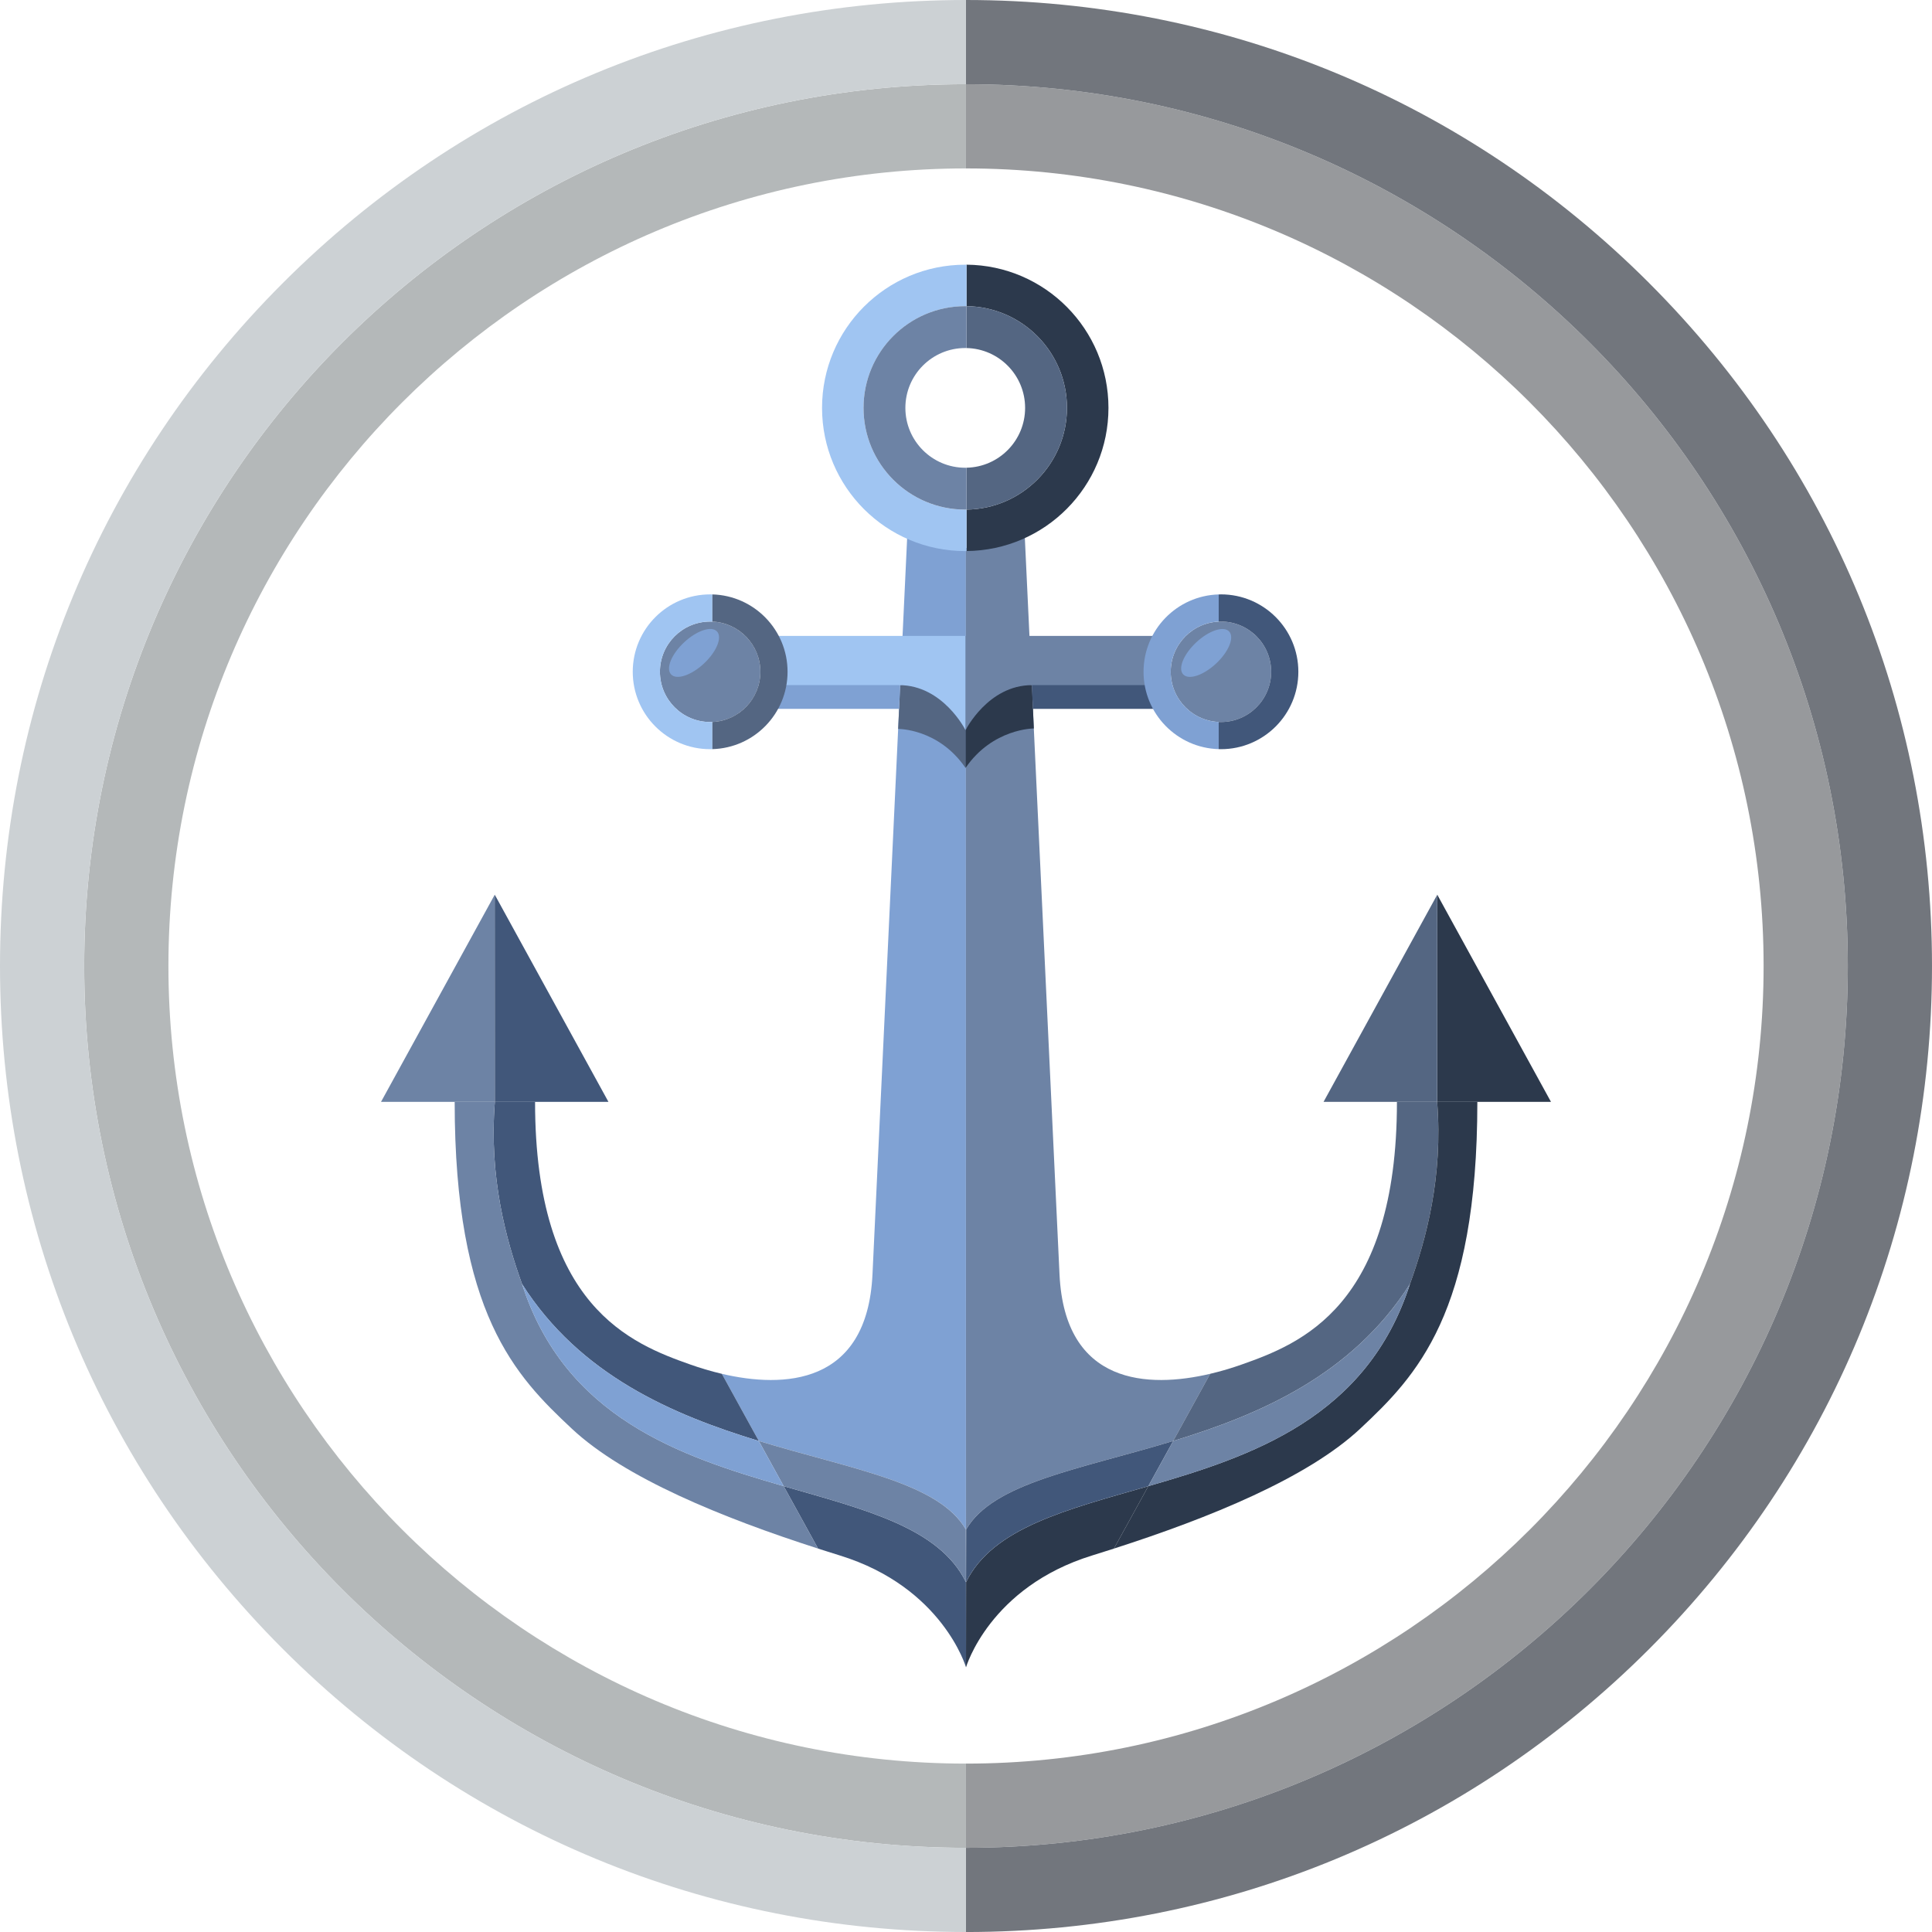
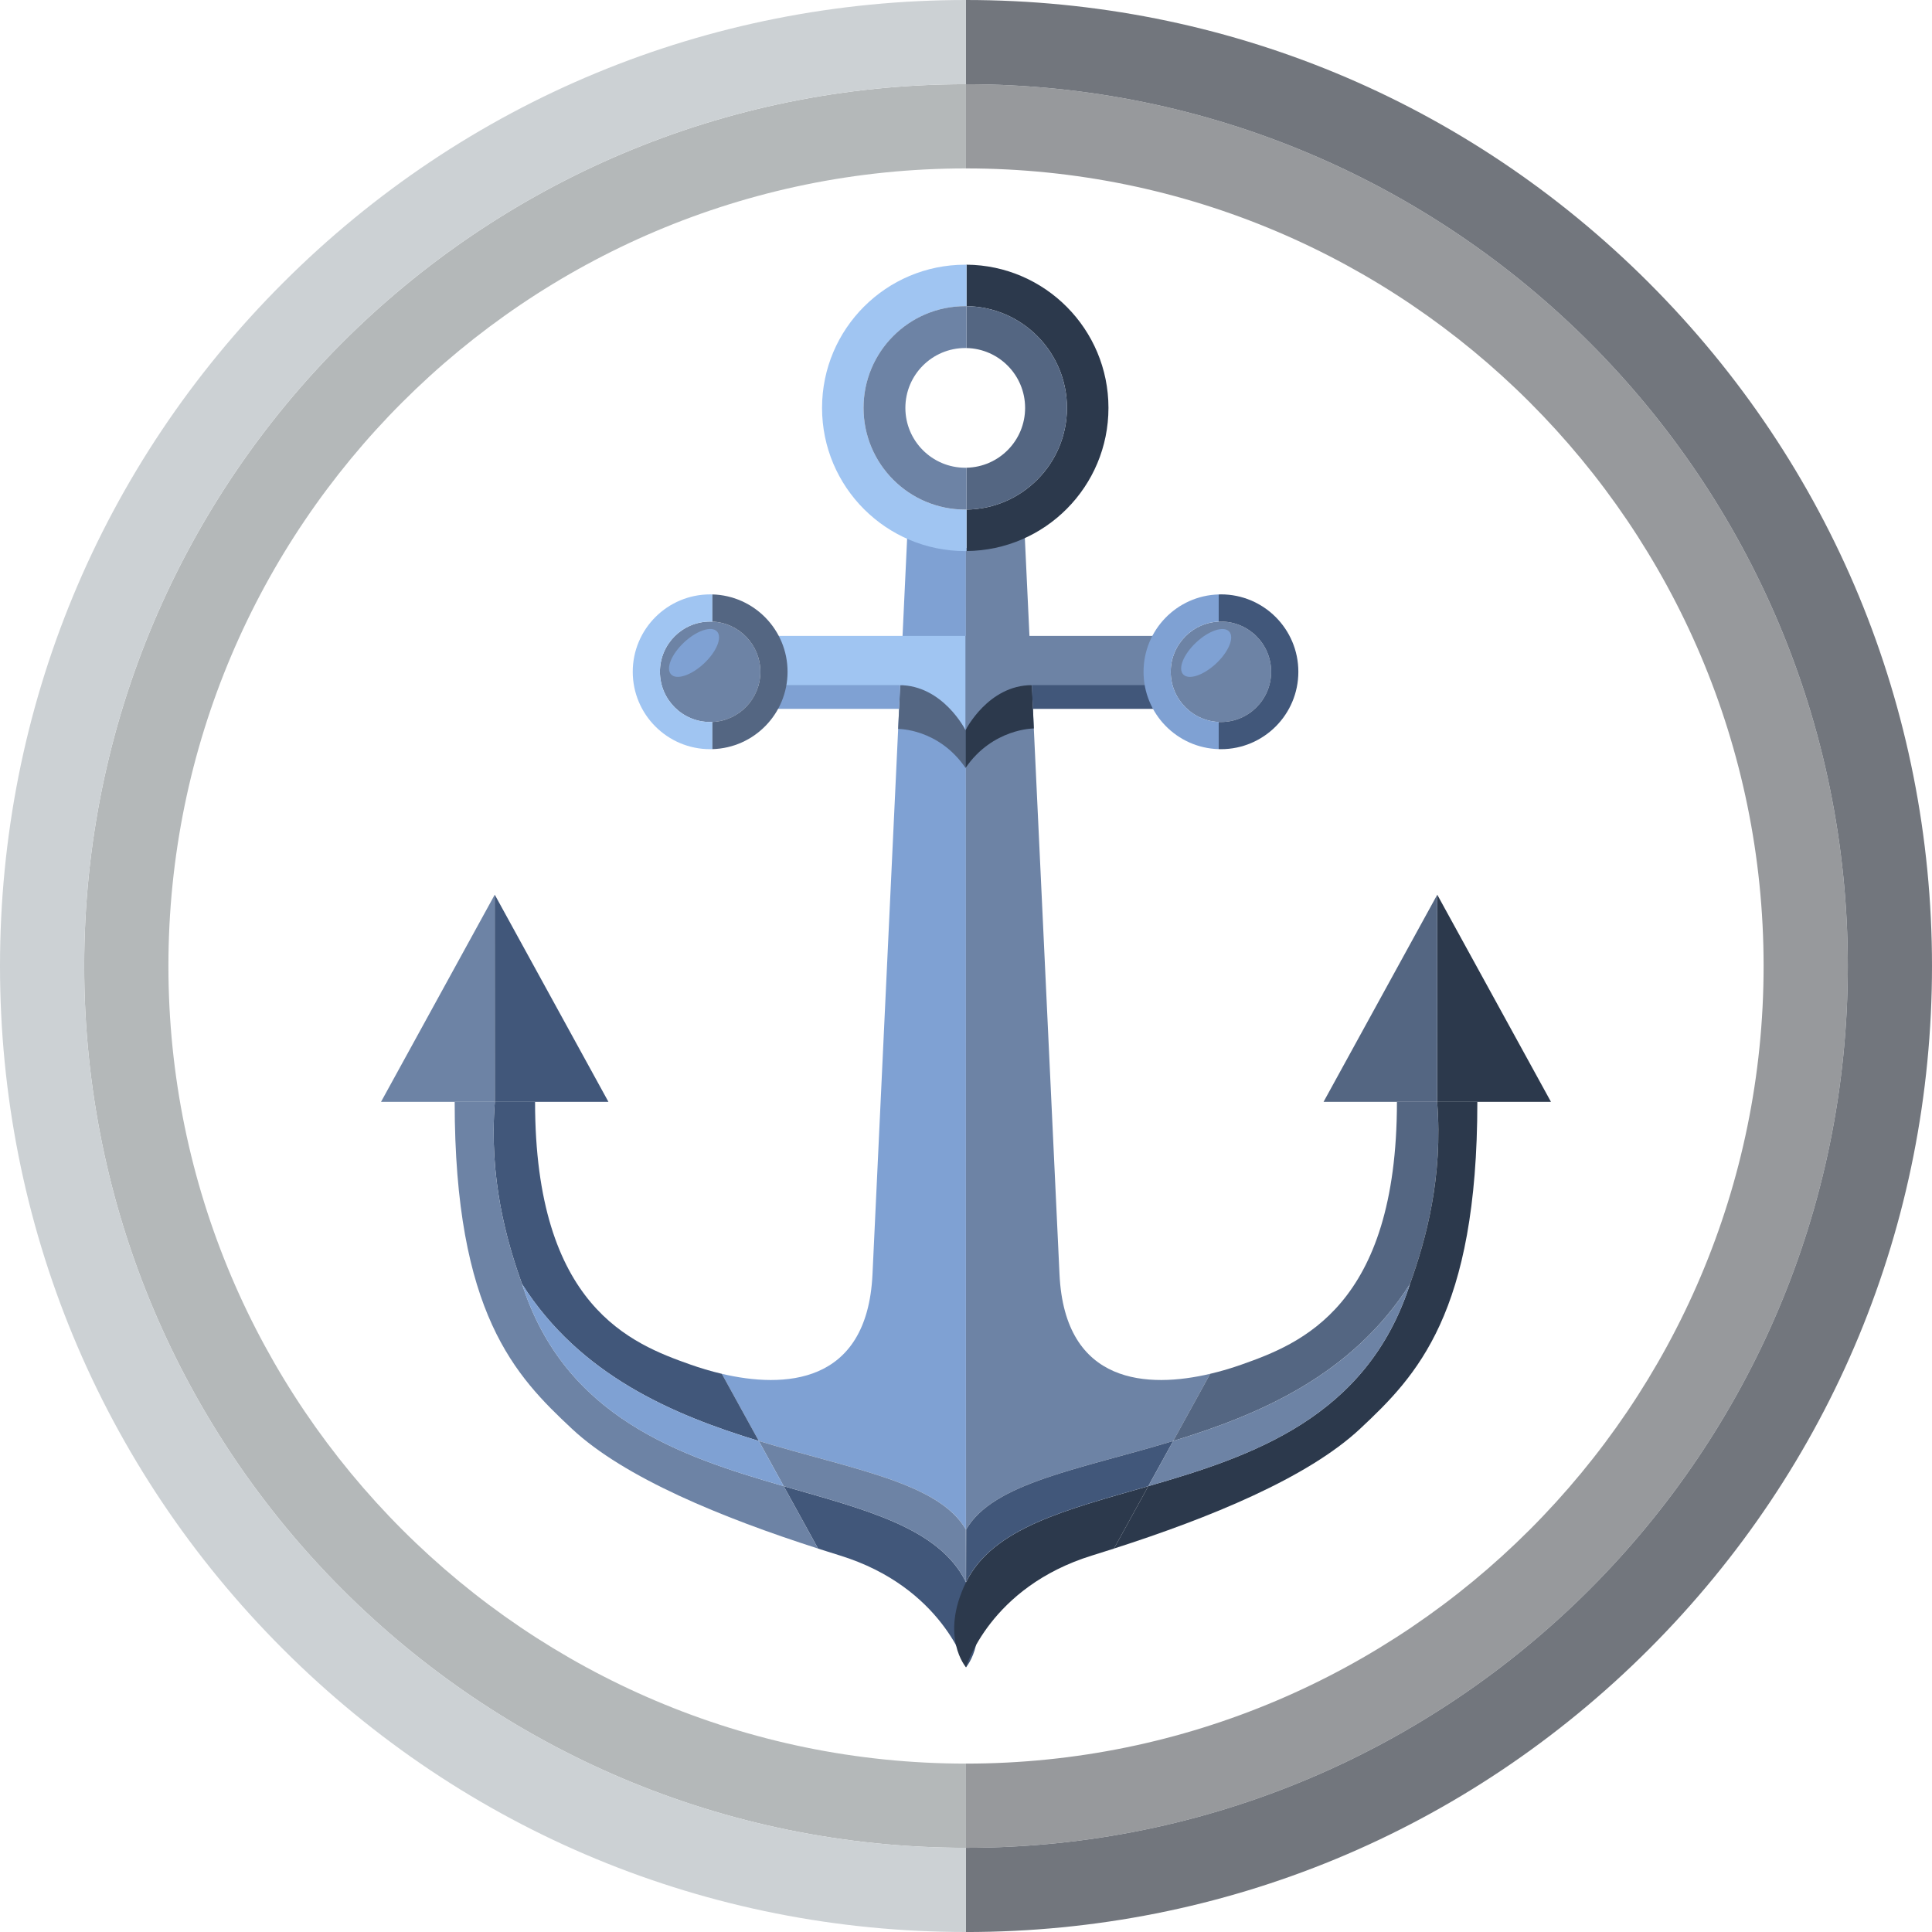
- <svg xmlns="http://www.w3.org/2000/svg" id="Ebene_2" data-name="Ebene 2" width="854.85" height="854.85" viewBox="0 0 854.85 854.85">
-   <g id="logo_v3">
-     <g>
-       <path d="M427.42,37.26v37.26c194.6,0,352.92,158.31,352.92,352.9s-158.31,352.92-352.92,352.92v37.26c215.49,0,390.18-174.69,390.18-390.18S642.9,37.26,427.42,37.26Z" fill="#97999c" />
-       <path d="M729.66,125.19C648.92,44.45,541.6,0,427.42,0v37.26c215.49,0,390.18,174.67,390.18,390.16s-174.69,390.18-390.18,390.18v37.26c114.18,0,221.5-44.47,302.24-125.19,80.72-80.74,125.19-188.06,125.19-302.24s-44.47-221.5-125.19-302.23Z" fill="#72767d" />
-       <path d="M427.42,74.52v-37.26c-215.49,0-390.16,174.67-390.16,390.16s174.67,390.18,390.16,390.18v-37.26c-194.58,0-352.9-158.31-352.9-352.92S232.83,74.52,427.42,74.52Z" fill="#b4b8b9" />
-       <path d="M427.42,37.26V0c-114.16,0-221.5,44.45-302.23,125.19C44.45,205.91,0,313.25,0,427.42s44.45,221.5,125.19,302.24c80.72,80.72,188.06,125.19,302.23,125.19v-37.26c-215.49,0-390.16-174.69-390.16-390.18S211.93,37.26,427.42,37.26Z" fill="#ccd1d4" />
-     </g>
-     <g id="anker">
-       <g>
-         <g>
-           <polygon points="218.91 395.87 218.96 487.54 168.59 487.54 218.91 395.87" fill="#6d83a5" />
-           <polygon points="218.91 395.87 218.96 487.54 269.22 487.54 218.91 395.87" fill="#41577a" />
-           <path d="M335.74,637.58l-16.36-29.71c27.21,6.38,64.34,5.24,66.67-44.01,2.75-58.38,15.37-326.52,15.37-326.52l25.98,5.14v455.73s-.03-21.48-.03-21.48c-12.05-20.77-50.22-26.54-91.61-39.15Z" fill="#7fa1d3" />
-           <path d="M427.43,737.74s-10.33-35.46-55.84-49.5c-3.19-.98-6.4-2-9.61-3.03l-15.22-27.63c35.98,10.38,68.82,18.36,80.64,42.46h0s.03,37.7.03,37.7Z" fill="#41577a" />
-           <path d="M335.74,637.58c-38.16-11.62-79.05-29.06-104.75-69.43-7.1-19.73-14.67-47.25-12.03-80.61h17.79c0,90.65,42.72,107.05,68.8,116.26,4.08,1.44,8.78,2.88,13.84,4.07l16.36,29.71Z" fill="#41577a" />
-           <path d="M361.98,685.2c-42.53-13.66-85.72-31.31-108.93-53.02-24.97-23.35-51.87-50.96-51.87-144.65h17.78c-2.64,33.36,4.94,60.88,12.03,80.61,19.04,59.14,69.95,76.22,115.77,89.43l15.22,27.63Z" fill="#6d83a5" />
-           <path d="M427.4,700.04c-11.81-24.1-44.66-32.09-80.64-42.46l-11.02-20c41.39,12.61,79.56,18.38,91.61,39.15l.05,23.32Z" fill="#6d83a5" />
-           <path d="M346.76,657.58c-45.83-13.21-96.74-30.29-115.77-89.43,25.7,40.37,66.59,57.81,104.75,69.43l11.02,20Z" fill="#7fa1d3" />
-         </g>
-         <g>
-           <polygon points="635.94 395.87 635.89 487.54 686.26 487.54 635.94 395.87" fill="#2c394c" />
-           <polygon points="635.94 395.87 635.89 487.54 585.63 487.54 635.94 395.87" fill="#546682" />
-           <path d="M519.11,637.58l16.36-29.71c-27.21,6.38-64.34,5.24-66.67-44.01-2.75-58.38-15.37-326.52-15.37-326.52l-26.06,5.14.07,455.73.04-21.48c12.05-20.77,50.22-26.54,91.61-39.15Z" fill="#6d83a5" />
-           <path d="M427.43,737.74s10.33-35.46,55.84-49.5c3.19-.98,6.4-2,9.61-3.03l15.22-27.63c-35.98,10.38-68.82,18.36-80.64,42.46h0s-.03,37.7-.03,37.7Z" fill="#2c394c" />
-           <path d="M519.11,637.58c38.16-11.62,79.05-29.06,104.75-69.43,7.1-19.73,14.67-47.25,12.03-80.61h-17.79c0,90.65-42.72,107.05-68.8,116.26-4.08,1.44-8.78,2.88-13.84,4.07l-16.36,29.71Z" fill="#546682" />
-           <path d="M492.88,685.2c42.53-13.66,85.72-31.31,108.93-53.02,24.97-23.35,51.87-50.96,51.87-144.65h-17.78c2.64,33.36-4.94,60.88-12.03,80.61-19.04,59.14-69.95,76.22-115.77,89.43l-15.22,27.63Z" fill="#2c394c" />
-           <path d="M427.45,700.04c11.81-24.1,44.66-32.09,80.64-42.46l11.02-20c-41.39,12.61-79.56,18.38-91.61,39.15l-.05,23.32Z" fill="#41577a" />
-           <path d="M508.09,657.58c45.83-13.21,96.74-30.29,115.77-89.43-25.7,40.37-66.59,57.81-104.75,69.43l-11.02,20Z" fill="#6d83a5" />
-         </g>
-         <g id="hauptring">
-           <path d="M427.66,117.12v18.35c24.6.3,44.44,20.34,44.44,45s-19.84,44.7-44.44,45v18.35c34.74-.3,62.8-28.55,62.8-63.35s-28.06-63.06-62.8-63.36Z" fill="#2c394c" />
-           <path d="M427.66,135.48v18.52c14.37.3,25.92,12.04,25.92,26.48s-11.55,26.17-25.92,26.47v18.52c24.6-.3,44.44-20.34,44.44-45s-19.84-44.7-44.44-45Z" fill="#546682" />
-           <path d="M427.09,135.47c.19,0,.38,0,.57,0v-18.35c-.18,0-.38,0-.57,0-34.99,0-63.36,28.37-63.36,63.36s28.37,63.36,63.36,63.36c.19,0,.38,0,.57,0v-18.35c-.19,0-.38,0-.57,0-24.85,0-45-20.15-45-45s20.15-45.01,45-45.01Z" fill="#a0c5f2" />
-           <path d="M427.09,153.99c.19,0,.38,0,.57,0v-18.52c-.19,0-.38,0-.57,0-24.85,0-45,20.15-45,45.01s20.15,45,45,45c.19,0,.38,0,.57,0v-18.52c-.19,0-.38,0-.57,0-14.63,0-26.49-11.86-26.49-26.48s11.86-26.49,26.49-26.49Z" fill="#6d83a5" />
-         </g>
-         <g>
-           <path d="M427.22,323.08v16.71c-12-17.53-29.82-17.25-29.82-17.25l.91-19.38c12.87-4.06,22.5,2.6,28.91,19.92Z" fill="#546682" />
-           <path d="M398.38,301.69c-.18,3.88-.37,7.87-.56,11.97h-56.29v-11.97h56.85Z" fill="#7fa1d3" />
-           <path d="M427.22,323.08s-9.96-19.93-29.37-19.93h-55.3l-3.72-21.77h88.39v41.69Z" fill="#a0c5f2" />
-         </g>
-         <g id="ring">
-           <circle cx="314.22" cy="297.25" r="22.22" fill="#6d83a5" />
-           <ellipse cx="307.09" cy="288.88" rx="13.91" ry="6.42" transform="translate(-114.52 287.43) rotate(-43.05)" fill="#7fa1d3" />
-           <path d="M279.97,297.24c0,18.92,15.33,34.25,34.25,34.25.33,0,.66,0,.99-.02v-12.02c-.33.01-.66.02-.99.02-12.27,0-22.22-9.95-22.22-22.23s9.95-22.22,22.22-22.22c.33,0,.66,0,.99.02v-12.02c-.33-.01-.66-.02-.99-.02-18.91,0-34.25,15.33-34.25,34.25Z" fill="#a0c5f2" />
-           <path d="M315.21,263.02v12.02c11.82.52,21.23,10.27,21.23,22.2s-9.41,21.69-21.23,22.21v12.02c18.46-.52,33.26-15.65,33.26-34.23s-14.81-33.71-33.26-34.23Z" fill="#546682" />
-         </g>
-         <g>
-           <path d="M427.22,323.08v16.71c12-17.53,30.22-17.47,30.22-17.47l-.84-19.16c-12.87-4.06-22.96,2.6-29.37,19.93Z" fill="#2c394c" />
-           <path d="M456.47,301.69c.18,3.88.37,7.87.56,11.97h55.88v-11.97s-56.45,0-56.45,0Z" fill="#41577a" />
-           <path d="M427.22,323.08s9.96-19.93,29.37-19.93c19.41,0,55.3,0,55.3,0l3.72-21.77h-88.39s0,41.69,0,41.69Z" fill="#6d83a5" />
-         </g>
-         <g id="ring-2" data-name="ring">
-           <circle cx="540.23" cy="297.25" r="22.22" fill="#6d83a5" />
-           <ellipse cx="533.68" cy="288.88" rx="13.91" ry="6.42" transform="translate(-53.5 442.12) rotate(-43.05)" fill="#7fa1d3" />
-           <path d="M540.23,263c-.33,0-.66,0-.99.02v12.02c.33-.01.66-.02.99-.02,12.27,0,22.22,9.95,22.22,22.22,0,12.28-9.95,22.23-22.22,22.23-.33,0-.66,0-.99-.02v12.02c.33.01.66.02.99.02,18.91,0,34.25-15.33,34.25-34.25,0-18.91-15.33-34.25-34.25-34.25Z" fill="#41577a" />
-           <path d="M505.98,297.24c0,18.59,14.81,33.71,33.26,34.23v-12.02c-11.82-.52-21.23-10.27-21.23-22.21,0-11.93,9.41-21.68,21.23-22.2v-12.02c-18.46.52-33.26,15.65-33.26,34.23Z" fill="#7fa1d3" />
-         </g>
-       </g>
-     </g>
+ <svg xmlns="http://www.w3.org/2000/svg" width="854.85" height="854.85" data-name="Ebene 2" viewBox="0 0 854.85 854.85">
+   <path fill="#97999c" d="M427.42 37.26v37.26c194.6 0 352.92 158.31 352.92 352.9S622.03 780.34 427.42 780.34v37.26c215.49 0 390.18-174.69 390.18-390.18S642.9 37.26 427.42 37.26" />
+   <path fill="#72767d" d="M729.66 125.19C648.92 44.45 541.6 0 427.42 0v37.26c215.49 0 390.18 174.67 390.18 390.16S642.91 817.6 427.42 817.6v37.26c114.18 0 221.5-44.47 302.24-125.19 80.72-80.74 125.19-188.06 125.19-302.24s-44.47-221.5-125.19-302.23Z" />
+   <path fill="#b4b8b9" d="M427.42 74.52V37.26c-215.49 0-390.16 174.67-390.16 390.16S211.93 817.6 427.42 817.6v-37.26c-194.58 0-352.9-158.31-352.9-352.92s158.31-352.9 352.9-352.9" />
+   <path fill="#ccd1d4" d="M427.42 37.26V0c-114.16 0-221.5 44.45-302.23 125.19C44.45 205.91 0 313.25 0 427.42s44.45 221.5 125.19 302.24c80.72 80.72 188.06 125.19 302.23 125.19v-37.26c-215.49 0-390.16-174.69-390.16-390.18S211.93 37.26 427.42 37.26" />
+   <path fill="#6d83a5" d="m218.91 395.87.05 91.67h-50.37z" />
+   <path fill="#41577a" d="m218.91 395.87.05 91.67h50.26z" />
+   <path fill="#7fa1d3" d="m335.74 637.58-16.36-29.71c27.21 6.38 64.34 5.24 66.67-44.01 2.75-58.38 15.37-326.52 15.37-326.52l25.98 5.14v455.73l-.03-21.48c-12.05-20.77-50.22-26.54-91.61-39.15Z" />
+   <path fill="#41577a" d="M427.43 737.74s-10.33-35.46-55.84-49.5c-3.19-.98-6.4-2-9.61-3.03l-15.22-27.63c35.98 10.38 68.82 18.36 80.64 42.46s.03 37.7.03 37.7m-91.69-100.16c-38.16-11.62-79.05-29.06-104.75-69.43-7.1-19.73-14.67-47.25-12.03-80.61h17.79c0 90.65 42.72 107.05 68.8 116.26 4.08 1.44 8.78 2.88 13.84 4.07l16.36 29.71Z" />
+   <path fill="#6d83a5" d="M361.98 685.2c-42.53-13.66-85.72-31.31-108.93-53.02-24.97-23.35-51.87-50.96-51.87-144.65h17.78c-2.64 33.36 4.94 60.88 12.03 80.61 19.04 59.14 69.95 76.22 115.77 89.43z" />
+   <path fill="#6d83a5" d="M427.4 700.04c-11.81-24.1-44.66-32.09-80.64-42.46l-11.02-20c41.39 12.61 79.56 18.38 91.61 39.15l.05 23.32Z" />
+   <path fill="#7fa1d3" d="M346.76 657.58c-45.83-13.21-96.74-30.29-115.77-89.43 25.7 40.37 66.59 57.81 104.75 69.43z" />
+   <path fill="#2c394c" d="m635.94 395.87-.05 91.67h50.37z" />
+   <path fill="#546682" d="m635.94 395.87-.05 91.67h-50.26z" />
+   <path fill="#6d83a5" d="m519.11 637.58 16.36-29.71c-27.21 6.38-64.34 5.24-66.67-44.01-2.75-58.38-15.37-326.52-15.37-326.52l-26.06 5.14.07 455.73.04-21.48c12.05-20.77 50.22-26.54 91.61-39.15Z" />
+   <path fill="#2c394c" d="M427.43 737.74s10.33-35.46 55.84-49.5c3.19-.98 6.4-2 9.61-3.03l15.22-27.63c-35.98 10.38-68.82 18.36-80.64 42.46s-.03 37.7-.03 37.7" />
+   <path fill="#546682" d="M519.11 637.58c38.16-11.62 79.05-29.06 104.75-69.43 7.1-19.73 14.67-47.25 12.03-80.61H618.1c0 90.65-42.72 107.05-68.8 116.26-4.08 1.44-8.78 2.88-13.84 4.07l-16.36 29.71Z" />
+   <path fill="#2c394c" d="M492.88 685.2c42.53-13.66 85.72-31.31 108.93-53.02 24.97-23.35 51.87-50.96 51.87-144.65H635.9c2.64 33.36-4.94 60.88-12.03 80.61-19.04 59.14-69.95 76.22-115.77 89.43z" />
+   <path fill="#41577a" d="M427.45 700.04c11.81-24.1 44.66-32.09 80.64-42.46l11.02-20c-41.39 12.61-79.56 18.38-91.61 39.15l-.05 23.32Z" />
+   <path fill="#6d83a5" d="M508.09 657.58c45.83-13.21 96.74-30.29 115.77-89.43-25.7 40.37-66.59 57.81-104.75 69.43z" />
+   <path fill="#2c394c" d="M427.66 117.12v18.35c24.6.3 44.44 20.34 44.44 45s-19.84 44.7-44.44 45v18.35c34.74-.3 62.8-28.55 62.8-63.35s-28.06-63.06-62.8-63.36Z" />
+   <path fill="#546682" d="M427.66 135.48V154c14.37.3 25.92 12.04 25.92 26.48s-11.55 26.17-25.92 26.47v18.52c24.6-.3 44.44-20.34 44.44-45s-19.84-44.7-44.44-45Z" />
+   <path fill="#a0c5f2" d="M427.09 135.47h.57v-18.35h-.57c-34.99 0-63.36 28.37-63.36 63.36s28.37 63.36 63.36 63.36h.57v-18.35h-.57c-24.85 0-45-20.15-45-45s20.15-45.01 45-45.01Z" />
+   <path fill="#6d83a5" d="M427.09 153.99h.57v-18.52h-.57c-24.85 0-45 20.15-45 45.01s20.15 45 45 45h.57v-18.52h-.57c-14.63 0-26.49-11.86-26.49-26.48s11.86-26.49 26.49-26.49" />
+   <path fill="#546682" d="M427.22 323.08v16.71c-12-17.53-29.82-17.25-29.82-17.25l.91-19.38c12.87-4.06 22.5 2.6 28.91 19.92" />
+   <path fill="#7fa1d3" d="M398.38 301.69c-.18 3.88-.37 7.87-.56 11.97h-56.29v-11.97z" />
+   <path fill="#a0c5f2" d="M427.22 323.08s-9.96-19.93-29.37-19.93h-55.3l-3.72-21.77h88.39v41.69Z" />
+   <circle cx="314.22" cy="297.25" r="22.22" fill="#6d83a5" />
+   <ellipse cx="307.09" cy="288.88" fill="#7fa1d3" rx="13.91" ry="6.42" transform="rotate(-43.05 307.115 288.892)" />
+   <path fill="#a0c5f2" d="M279.97 297.24c0 18.92 15.33 34.25 34.25 34.25.33 0 .66 0 .99-.02v-12.02c-.33.01-.66.02-.99.02-12.27 0-22.22-9.95-22.22-22.23s9.95-22.22 22.22-22.22c.33 0 .66 0 .99.02v-12.02c-.33-.01-.66-.02-.99-.02-18.91 0-34.25 15.33-34.25 34.25Z" />
+   <path fill="#546682" d="M315.21 263.02v12.02c11.82.52 21.23 10.27 21.23 22.2s-9.41 21.69-21.23 22.21v12.02c18.46-.52 33.26-15.65 33.26-34.23s-14.81-33.71-33.26-34.23Z" />
+   <path fill="#2c394c" d="M427.22 323.08v16.71c12-17.53 30.22-17.47 30.22-17.47l-.84-19.16c-12.87-4.06-22.96 2.6-29.37 19.93Z" />
+   <path fill="#41577a" d="M456.47 301.69c.18 3.88.37 7.87.56 11.97h55.88v-11.97h-56.45Z" />
+   <path fill="#6d83a5" d="M427.22 323.08s9.96-19.93 29.37-19.93h55.3l3.72-21.77h-88.39v41.69Z" />
+   <g data-name="ring">
+     <circle cx="540.23" cy="297.25" r="22.22" fill="#6d83a5" />
+     <ellipse cx="533.68" cy="288.88" fill="#7fa1d3" rx="13.91" ry="6.42" transform="rotate(-43.05 533.726 288.882)" />
+     <path fill="#41577a" d="M540.23 263c-.33 0-.66 0-.99.02v12.02c.33-.01.66-.02.99-.02 12.27 0 22.22 9.95 22.22 22.22 0 12.28-9.95 22.23-22.22 22.23-.33 0-.66 0-.99-.02v12.02c.33.01.66.02.99.02 18.91 0 34.25-15.33 34.25-34.25 0-18.91-15.33-34.25-34.25-34.25Z" />
+     <path fill="#7fa1d3" d="M505.98 297.24c0 18.59 14.81 33.71 33.26 34.23v-12.02c-11.82-.52-21.23-10.27-21.23-22.21 0-11.93 9.41-21.68 21.23-22.2v-12.02c-18.46.52-33.26 15.65-33.26 34.23Z" />
  </g>
</svg>
